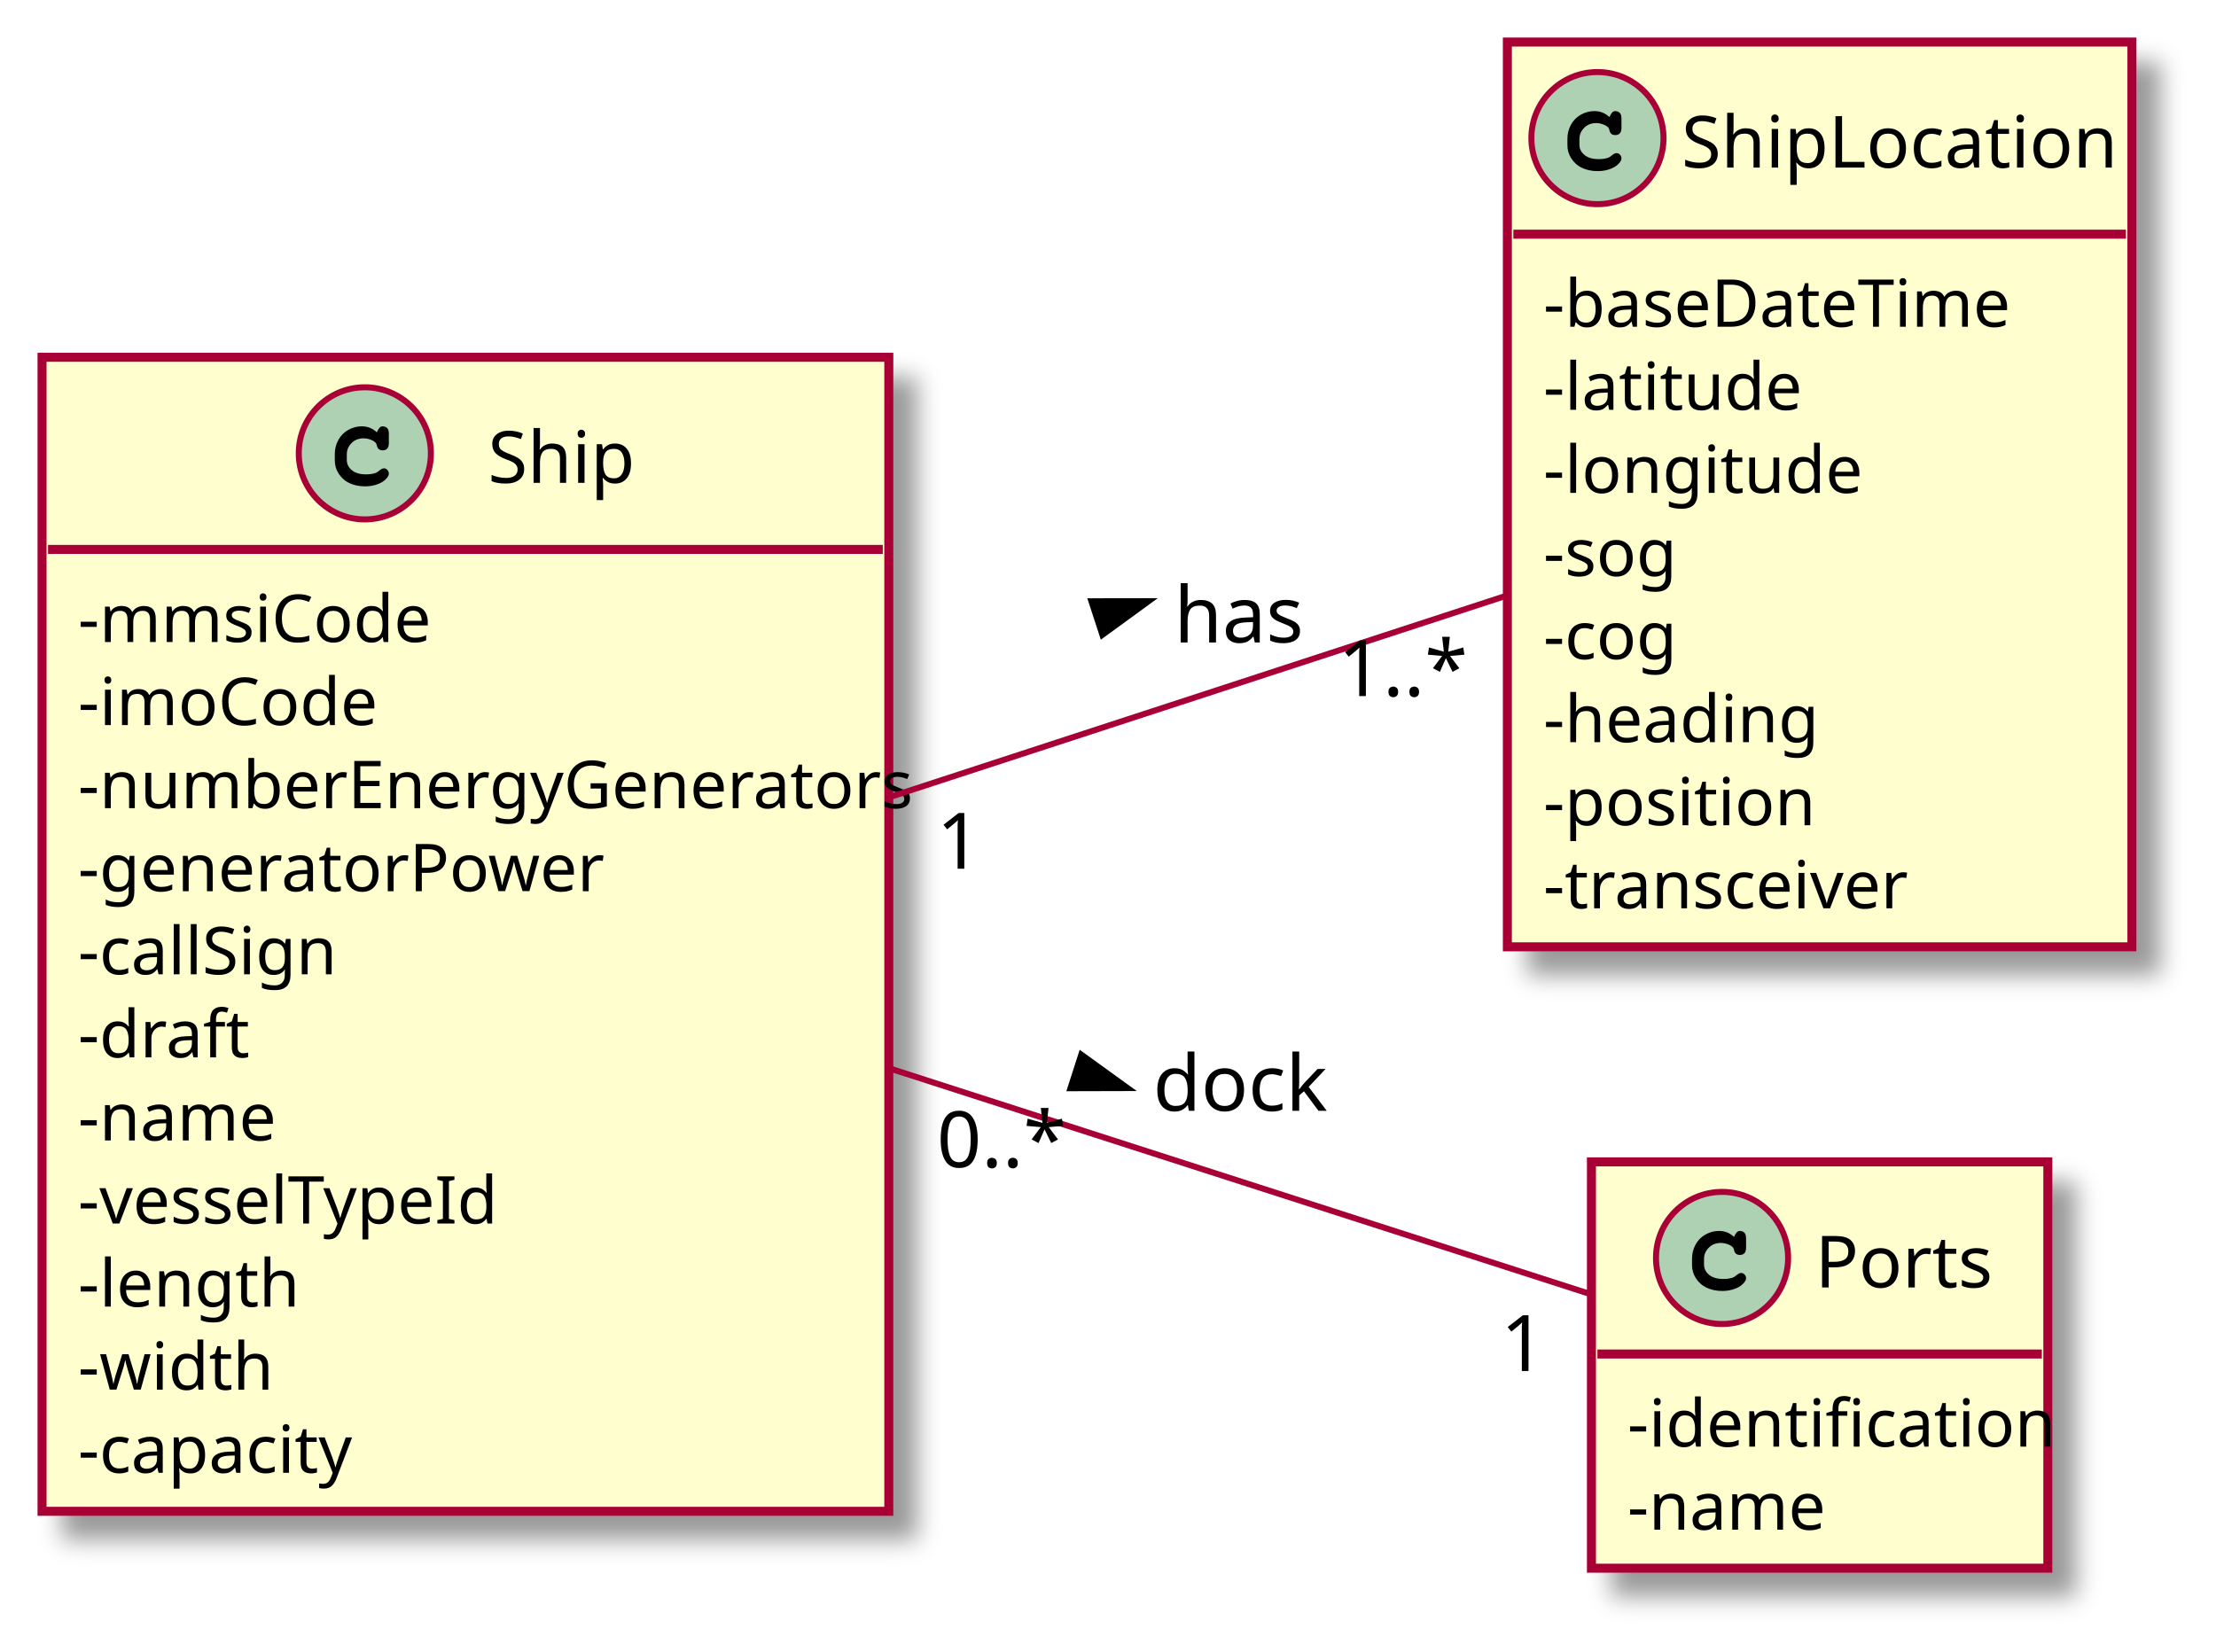
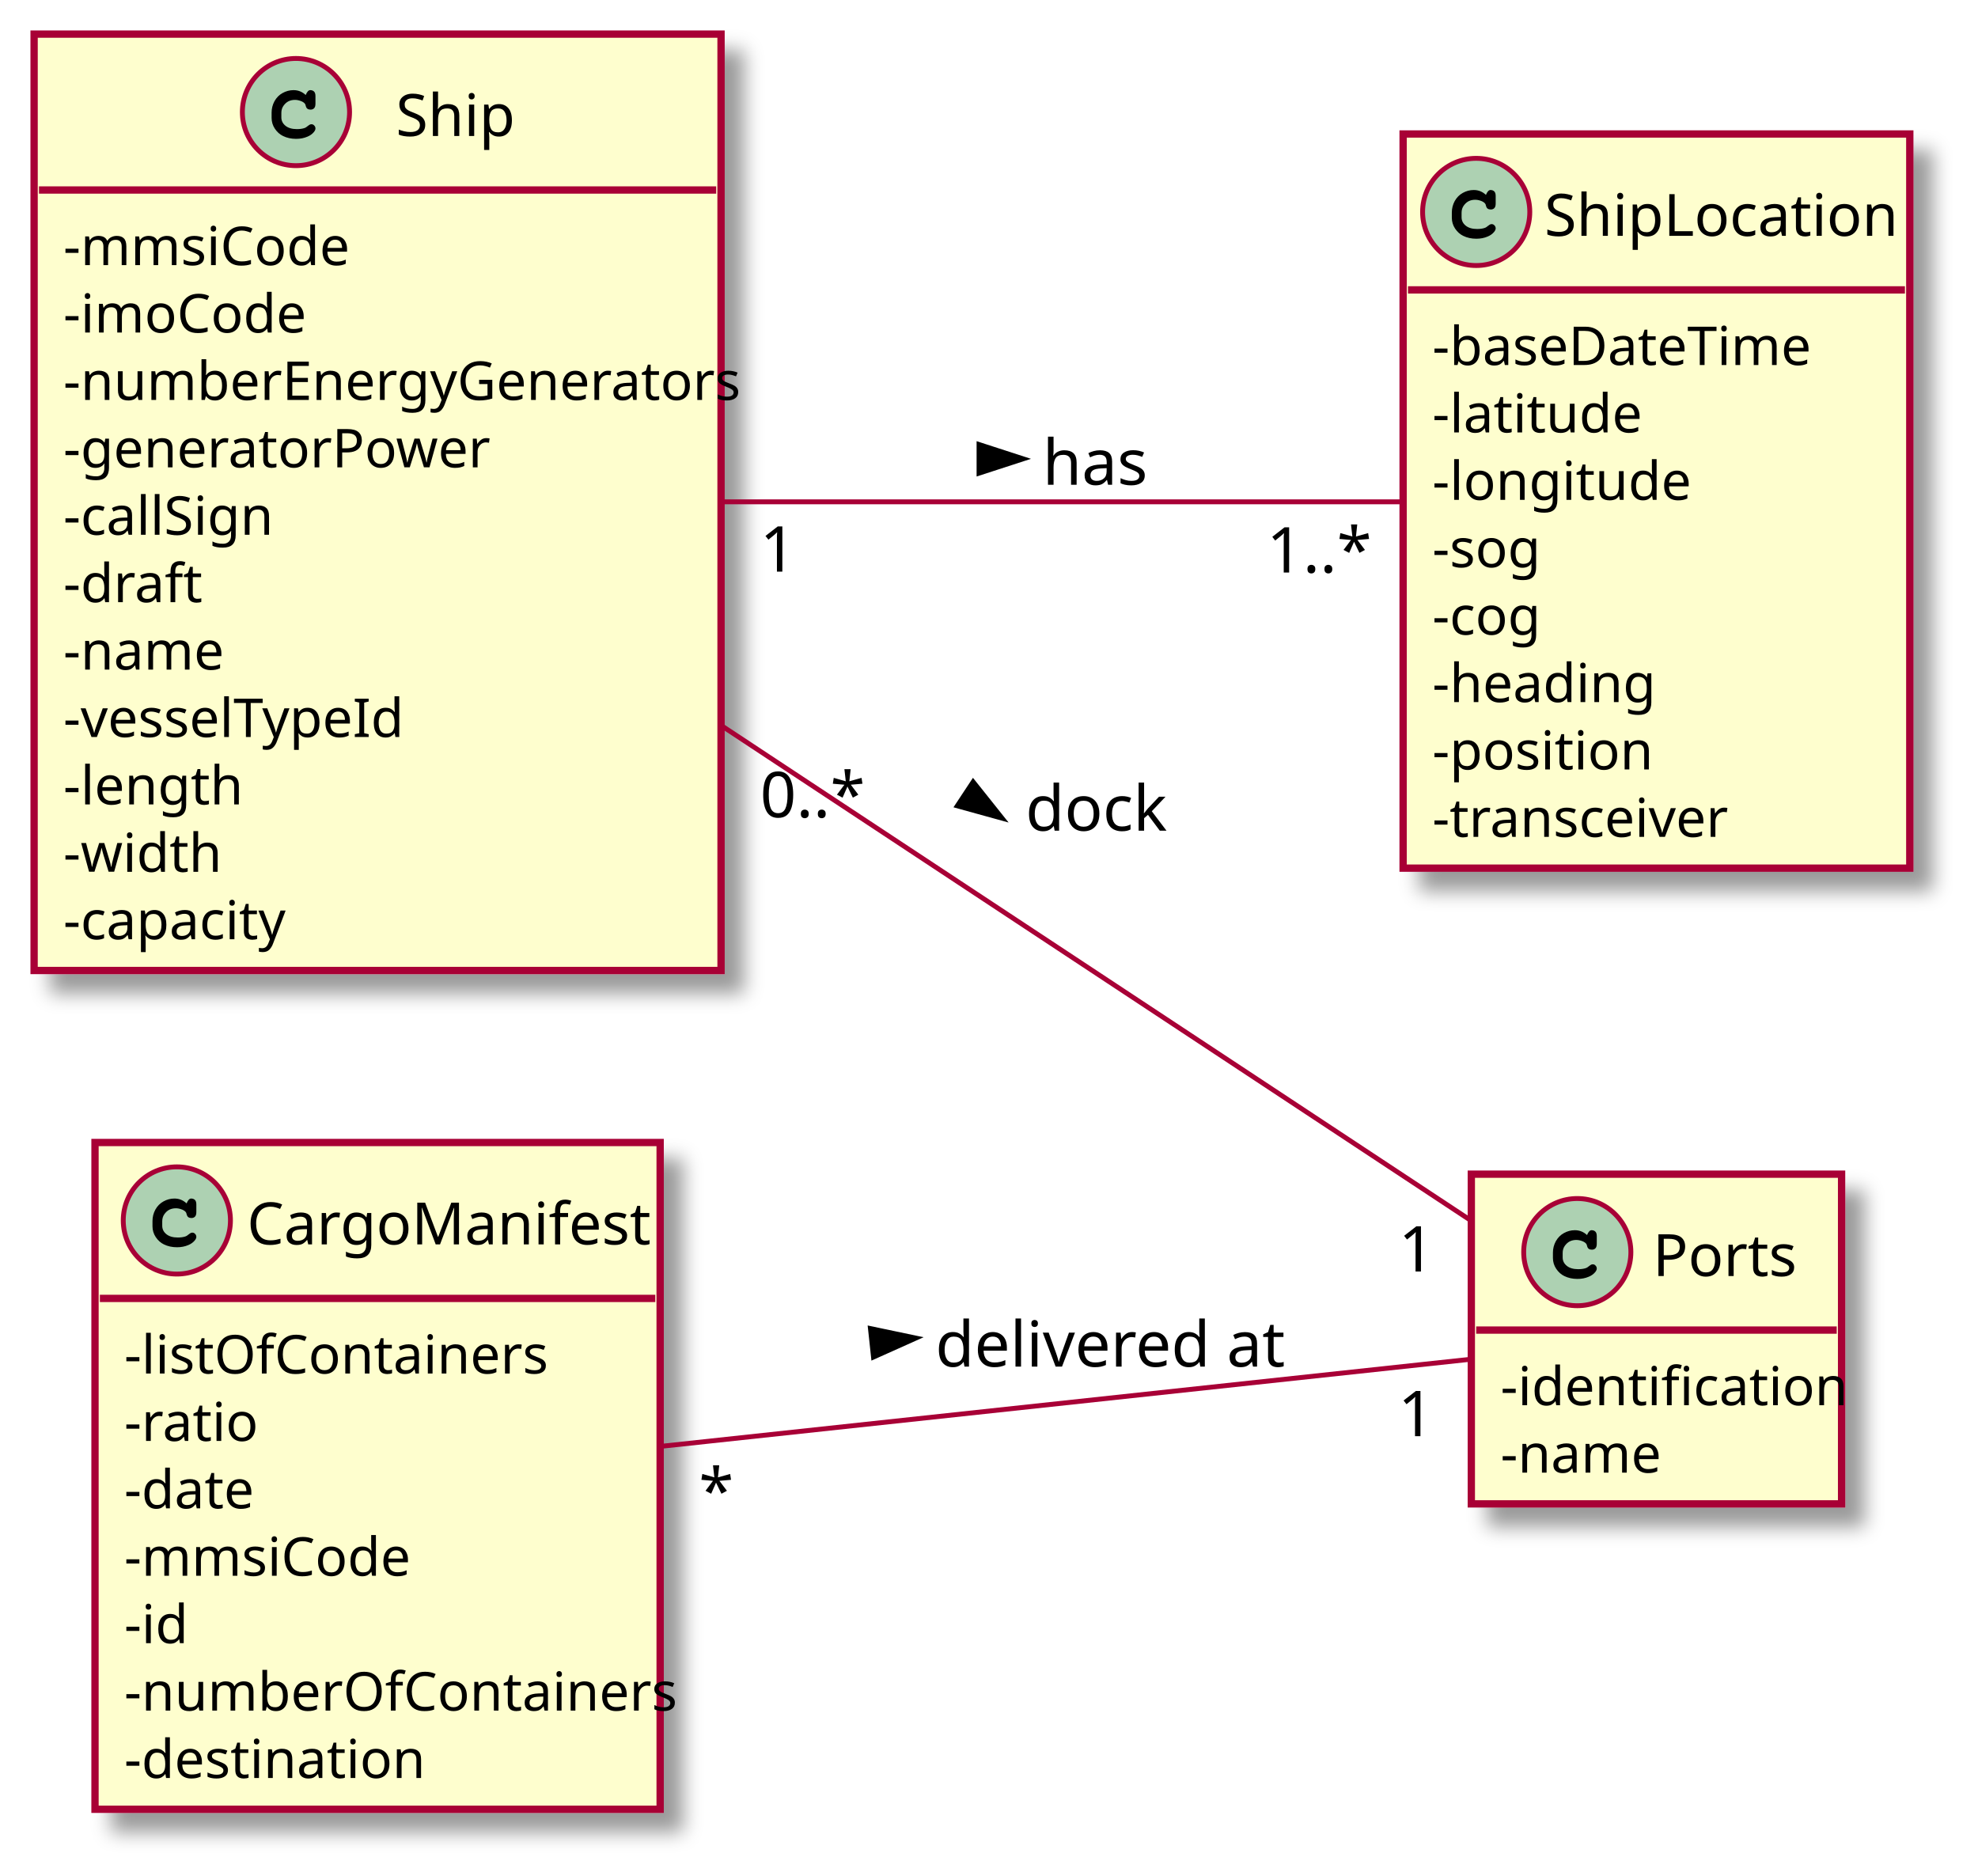
- <svg xmlns="http://www.w3.org/2000/svg" contentScriptType="application/ecmascript" contentStyleType="text/css" height="275px" preserveAspectRatio="none" style="width:369px;height:275px;background:#FFFFFF;" version="1.1" viewBox="0 0 369 275" width="369px" zoomAndPan="magnify">
+ <svg xmlns="http://www.w3.org/2000/svg" contentScriptType="application/ecmascript" contentStyleType="text/css" height="385px" preserveAspectRatio="none" style="width:406px;height:385px;background:#FFFFFF;" version="1.1" viewBox="0 0 406 385" width="406px" zoomAndPan="magnify">
  <defs>
-     <filter height="300%" id="fe45wxm431ph8" width="300%" x="-1" y="-1">
+     <filter height="300%" id="f1i8uezhyayhtn" width="300%" x="-1" y="-1">
      <feGaussianBlur result="blurOut" stdDeviation="2.0" />
      <feColorMatrix in="blurOut" result="blurOut2" type="matrix" values="0 0 0 0 0 0 0 0 0 0 0 0 0 0 0 0 0 0 .4 0" />
      <feOffset dx="4.0" dy="4.0" in="blurOut2" result="blurOut3" />
      <feBlend in="SourceGraphic" in2="blurOut3" mode="normal" />
    </filter>
  </defs>
  <g>
-     <rect codeLine="6" fill="#FEFECE" filter="url(#fe45wxm431ph8)" height="192.195" id="Ship" style="stroke:#A80036;stroke-width:1.5;" width="141" x="7" y="59.5" />
-     <ellipse cx="60.75" cy="75.5" fill="#ADD1B2" rx="11" ry="11" style="stroke:#A80036;stroke-width:1.0;" />
-     <path d="M62.75,72 Q62.953,71.5 63.188,71.25 Q63.422,71 63.688,71 Q64.156,71 64.453,71.281 Q64.75,71.562 64.75,72.219 L64.75,73.781 Q64.75,74.438 64.469,74.719 Q64.188,75 63.75,75 Q63.359,75 63.109,74.828 Q62.859,74.656 62.75,74.203 Q62.703,73.891 62.531,73.719 Q62.219,73.391 61.656,73.203 Q61.094,73 60.531,73 Q59.828,73 59.234,73.281 Q58.656,73.562 58.203,74.188 Q57.75,74.812 57.75,75.672 L57.75,76.594 Q57.75,77.625 58.594,78.312 Q59.438,79 60.938,79 Q61.828,79 62.453,78.797 Q62.812,78.688 63.219,78.328 Q63.484,78.125 63.625,78.062 Q63.766,78 63.938,78 Q64.266,78 64.5,78.266 Q64.75,78.516 64.75,78.875 Q64.75,79.219 64.406,79.625 Q63.906,80.219 63.109,80.547 Q62.062,81 60.781,81 Q59.281,81 58.078,80.406 Q57.109,79.938 56.422,78.922 Q55.75,77.906 55.75,76.703 L55.75,75.609 Q55.75,74.359 56.344,73.266 Q56.953,72.172 58,71.594 Q59.062,71 60.25,71 Q60.969,71 61.594,71.25 Q62.219,71.5 62.75,72 Z " fill="#000000" />
-     <text fill="#000000" font-family="sans-serif" font-size="12" lengthAdjust="spacing" textLength="25" x="81.25" y="80.41">Ship</text>
-     <line style="stroke:#A80036;stroke-width:1.5;" x1="8" x2="147" y1="91.5" y2="91.5" />
-     <text fill="#000000" font-family="sans-serif" font-size="11" lengthAdjust="spacing" textLength="53" x="13" y="106.919">-mmsiCode</text>
-     <text fill="#000000" font-family="sans-serif" font-size="11" lengthAdjust="spacing" textLength="45" x="13" y="120.755">-imoCode</text>
-     <text fill="#000000" font-family="sans-serif" font-size="11" lengthAdjust="spacing" textLength="129" x="13" y="134.591">-numberEnergyGenerators</text>
-     <text fill="#000000" font-family="sans-serif" font-size="11" lengthAdjust="spacing" textLength="83" x="13" y="148.427">-generatorPower</text>
-     <text fill="#000000" font-family="sans-serif" font-size="11" lengthAdjust="spacing" textLength="41" x="13" y="162.263">-callSign</text>
-     <text fill="#000000" font-family="sans-serif" font-size="11" lengthAdjust="spacing" textLength="27" x="13" y="176.099">-draft</text>
-     <text fill="#000000" font-family="sans-serif" font-size="11" lengthAdjust="spacing" textLength="30" x="13" y="189.935">-name</text>
-     <text fill="#000000" font-family="sans-serif" font-size="11" lengthAdjust="spacing" textLength="68" x="13" y="203.77">-vesselTypeId</text>
-     <text fill="#000000" font-family="sans-serif" font-size="11" lengthAdjust="spacing" textLength="33" x="13" y="217.606">-length</text>
-     <text fill="#000000" font-family="sans-serif" font-size="11" lengthAdjust="spacing" textLength="31" x="13" y="231.442">-width</text>
-     <text fill="#000000" font-family="sans-serif" font-size="11" lengthAdjust="spacing" textLength="45" x="13" y="245.278">-capacity</text>
-     <rect codeLine="20" fill="#FEFECE" filter="url(#fe45wxm431ph8)" height="150.688" id="ShipLocation" style="stroke:#A80036;stroke-width:1.5;" width="104" x="251" y="7" />
-     <ellipse cx="266" cy="23" fill="#ADD1B2" rx="11" ry="11" style="stroke:#A80036;stroke-width:1.0;" />
-     <path d="M268,19.5 Q268.203,19 268.438,18.75 Q268.672,18.5 268.938,18.5 Q269.406,18.5 269.703,18.781 Q270,19.062 270,19.719 L270,21.281 Q270,21.938 269.719,22.219 Q269.438,22.5 269,22.5 Q268.609,22.5 268.359,22.328 Q268.109,22.156 268,21.703 Q267.953,21.391 267.781,21.219 Q267.469,20.891 266.906,20.703 Q266.344,20.5 265.781,20.5 Q265.078,20.5 264.484,20.781 Q263.906,21.062 263.453,21.688 Q263,22.312 263,23.172 L263,24.094 Q263,25.125 263.844,25.812 Q264.688,26.5 266.188,26.5 Q267.078,26.5 267.703,26.297 Q268.062,26.188 268.469,25.828 Q268.734,25.625 268.875,25.562 Q269.016,25.5 269.188,25.5 Q269.516,25.5 269.75,25.766 Q270,26.016 270,26.375 Q270,26.719 269.656,27.125 Q269.156,27.719 268.359,28.047 Q267.312,28.5 266.031,28.5 Q264.531,28.5 263.328,27.906 Q262.359,27.438 261.672,26.422 Q261,25.406 261,24.203 L261,23.109 Q261,21.859 261.594,20.766 Q262.203,19.672 263.25,19.094 Q264.312,18.5 265.5,18.5 Q266.219,18.5 266.844,18.75 Q267.469,19 268,19.5 Z " fill="#000000" />
-     <text fill="#000000" font-family="sans-serif" font-size="12" lengthAdjust="spacing" textLength="72" x="280" y="27.91">ShipLocation</text>
-     <line style="stroke:#A80036;stroke-width:1.5;" x1="252" x2="354" y1="39" y2="39" />
-     <text fill="#000000" font-family="sans-serif" font-size="11" lengthAdjust="spacing" textLength="72" x="257" y="54.419">-baseDateTime</text>
-     <text fill="#000000" font-family="sans-serif" font-size="11" lengthAdjust="spacing" textLength="38" x="257" y="68.255">-latitude</text>
-     <text fill="#000000" font-family="sans-serif" font-size="11" lengthAdjust="spacing" textLength="47" x="257" y="82.091">-longitude</text>
-     <text fill="#000000" font-family="sans-serif" font-size="11" lengthAdjust="spacing" textLength="22" x="257" y="95.927">-sog</text>
-     <text fill="#000000" font-family="sans-serif" font-size="11" lengthAdjust="spacing" textLength="22" x="257" y="109.763">-cog</text>
-     <text fill="#000000" font-family="sans-serif" font-size="11" lengthAdjust="spacing" textLength="42" x="257" y="123.599">-heading</text>
-     <text fill="#000000" font-family="sans-serif" font-size="11" lengthAdjust="spacing" textLength="41" x="257" y="137.435">-position</text>
-     <text fill="#000000" font-family="sans-serif" font-size="11" lengthAdjust="spacing" textLength="59" x="257" y="151.27">-transceiver</text>
-     <rect codeLine="31" fill="#FEFECE" filter="url(#fe45wxm431ph8)" height="67.672" id="Ports" style="stroke:#A80036;stroke-width:1.5;" width="76" x="265" y="193.5" />
-     <ellipse cx="286.75" cy="209.5" fill="#ADD1B2" rx="11" ry="11" style="stroke:#A80036;stroke-width:1.0;" />
-     <path d="M288.75,206 Q288.953,205.5 289.188,205.25 Q289.422,205 289.688,205 Q290.156,205 290.453,205.281 Q290.75,205.562 290.75,206.219 L290.75,207.781 Q290.75,208.438 290.469,208.719 Q290.188,209 289.75,209 Q289.359,209 289.109,208.828 Q288.859,208.656 288.75,208.203 Q288.703,207.891 288.531,207.719 Q288.219,207.391 287.656,207.203 Q287.094,207 286.531,207 Q285.828,207 285.234,207.281 Q284.656,207.562 284.203,208.188 Q283.75,208.812 283.75,209.672 L283.75,210.594 Q283.75,211.625 284.594,212.312 Q285.438,213 286.938,213 Q287.828,213 288.453,212.797 Q288.812,212.688 289.219,212.328 Q289.484,212.125 289.625,212.062 Q289.766,212 289.938,212 Q290.266,212 290.5,212.266 Q290.75,212.516 290.75,212.875 Q290.75,213.219 290.406,213.625 Q289.906,214.219 289.109,214.547 Q288.062,215 286.781,215 Q285.281,215 284.078,214.406 Q283.109,213.938 282.422,212.922 Q281.75,211.906 281.75,210.703 L281.75,209.609 Q281.75,208.359 282.344,207.266 Q282.953,206.172 284,205.594 Q285.062,205 286.25,205 Q286.969,205 287.594,205.25 Q288.219,205.5 288.75,206 Z " fill="#000000" />
-     <text fill="#000000" font-family="sans-serif" font-size="12" lengthAdjust="spacing" textLength="29" x="302.25" y="214.41">Ports</text>
-     <line style="stroke:#A80036;stroke-width:1.5;" x1="266" x2="340" y1="225.5" y2="225.5" />
-     <text fill="#000000" font-family="sans-serif" font-size="11" lengthAdjust="spacing" textLength="64" x="271" y="240.919">-identification</text>
-     <text fill="#000000" font-family="sans-serif" font-size="11" lengthAdjust="spacing" textLength="30" x="271" y="254.755">-name</text>
-     <path codeLine="37" d="M148.3,132.7 C181.47,121.87 220.41,109.15 250.8,99.22 " fill="none" id="Ship-ShipLocation" style="stroke:#A80036;stroke-width:1.0;" />
-     <polygon fill="#000000" points="191.253,100.123,181.742,100.138,183.567,105.725,191.253,100.123" style="stroke:#000000;stroke-width:1.0;" />
-     <text fill="#000000" font-family="sans-serif" font-size="13" lengthAdjust="spacing" textLength="21" x="195.5" y="106.995">has</text>
-     <text fill="#000000" font-family="sans-serif" font-size="13" lengthAdjust="spacing" textLength="7" x="155.962" y="144.677">1</text>
-     <text fill="#000000" font-family="sans-serif" font-size="13" lengthAdjust="spacing" textLength="20" x="222.831" y="115.925">1..*</text>
-     <path codeLine="38" d="M148.3,177.99 C186.85,190.4 233.2,205.33 264.85,215.53 " fill="none" id="Ship-Ports" style="stroke:#A80036;stroke-width:1.0;" />
-     <polygon fill="#000000" points="187.759,181.209,180.051,175.638,178.249,181.233,187.759,181.209" style="stroke:#000000;stroke-width:1.0;" />
-     <text fill="#000000" font-family="sans-serif" font-size="13" lengthAdjust="spacing" textLength="28" x="192" y="184.995">dock</text>
-     <text fill="#000000" font-family="sans-serif" font-size="13" lengthAdjust="spacing" textLength="20" x="156.001" y="194.399">0..*</text>
-     <text fill="#000000" font-family="sans-serif" font-size="13" lengthAdjust="spacing" textLength="7" x="249.911" y="228.333">1</text>
+     <rect codeLine="6" fill="#FEFECE" filter="url(#f1i8uezhyayhtn)" height="192.195" id="Ship" style="stroke:#A80036;stroke-width:1.5;" width="141" x="7" y="7" />
+     <ellipse cx="60.75" cy="23" fill="#ADD1B2" rx="11" ry="11" style="stroke:#A80036;stroke-width:1.0;" />
+     <path d="M62.75,19.5 Q62.953,19 63.188,18.75 Q63.422,18.5 63.688,18.5 Q64.156,18.5 64.453,18.781 Q64.75,19.062 64.75,19.719 L64.75,21.281 Q64.75,21.938 64.469,22.219 Q64.188,22.5 63.75,22.5 Q63.359,22.5 63.109,22.328 Q62.859,22.156 62.75,21.703 Q62.703,21.391 62.531,21.219 Q62.219,20.891 61.656,20.703 Q61.094,20.5 60.531,20.5 Q59.828,20.5 59.234,20.781 Q58.656,21.062 58.203,21.688 Q57.75,22.312 57.75,23.172 L57.75,24.094 Q57.75,25.125 58.594,25.812 Q59.438,26.5 60.938,26.5 Q61.828,26.5 62.453,26.297 Q62.812,26.188 63.219,25.828 Q63.484,25.625 63.625,25.562 Q63.766,25.5 63.938,25.5 Q64.266,25.5 64.5,25.766 Q64.75,26.016 64.75,26.375 Q64.75,26.719 64.406,27.125 Q63.906,27.719 63.109,28.047 Q62.062,28.5 60.781,28.5 Q59.281,28.5 58.078,27.906 Q57.109,27.438 56.422,26.422 Q55.75,25.406 55.75,24.203 L55.75,23.109 Q55.75,21.859 56.344,20.766 Q56.953,19.672 58,19.094 Q59.062,18.5 60.25,18.5 Q60.969,18.5 61.594,18.75 Q62.219,19 62.75,19.5 Z " fill="#000000" />
+     <text fill="#000000" font-family="sans-serif" font-size="12" lengthAdjust="spacing" textLength="25" x="81.25" y="27.91">Ship</text>
+     <line style="stroke:#A80036;stroke-width:1.5;" x1="8" x2="147" y1="39" y2="39" />
+     <text fill="#000000" font-family="sans-serif" font-size="11" lengthAdjust="spacing" textLength="53" x="13" y="54.419">-mmsiCode</text>
+     <text fill="#000000" font-family="sans-serif" font-size="11" lengthAdjust="spacing" textLength="45" x="13" y="68.255">-imoCode</text>
+     <text fill="#000000" font-family="sans-serif" font-size="11" lengthAdjust="spacing" textLength="129" x="13" y="82.091">-numberEnergyGenerators</text>
+     <text fill="#000000" font-family="sans-serif" font-size="11" lengthAdjust="spacing" textLength="83" x="13" y="95.927">-generatorPower</text>
+     <text fill="#000000" font-family="sans-serif" font-size="11" lengthAdjust="spacing" textLength="41" x="13" y="109.763">-callSign</text>
+     <text fill="#000000" font-family="sans-serif" font-size="11" lengthAdjust="spacing" textLength="27" x="13" y="123.599">-draft</text>
+     <text fill="#000000" font-family="sans-serif" font-size="11" lengthAdjust="spacing" textLength="30" x="13" y="137.435">-name</text>
+     <text fill="#000000" font-family="sans-serif" font-size="11" lengthAdjust="spacing" textLength="68" x="13" y="151.27">-vesselTypeId</text>
+     <text fill="#000000" font-family="sans-serif" font-size="11" lengthAdjust="spacing" textLength="33" x="13" y="165.106">-length</text>
+     <text fill="#000000" font-family="sans-serif" font-size="11" lengthAdjust="spacing" textLength="31" x="13" y="178.942">-width</text>
+     <text fill="#000000" font-family="sans-serif" font-size="11" lengthAdjust="spacing" textLength="45" x="13" y="192.778">-capacity</text>
+     <rect codeLine="20" fill="#FEFECE" filter="url(#f1i8uezhyayhtn)" height="150.688" id="ShipLocation" style="stroke:#A80036;stroke-width:1.5;" width="104" x="288" y="27.5" />
+     <ellipse cx="303" cy="43.5" fill="#ADD1B2" rx="11" ry="11" style="stroke:#A80036;stroke-width:1.0;" />
+     <path d="M305,40 Q305.203,39.5 305.438,39.25 Q305.672,39 305.938,39 Q306.406,39 306.703,39.281 Q307,39.562 307,40.219 L307,41.781 Q307,42.438 306.719,42.719 Q306.438,43 306,43 Q305.609,43 305.359,42.828 Q305.109,42.656 305,42.203 Q304.953,41.891 304.781,41.719 Q304.469,41.391 303.906,41.203 Q303.344,41 302.781,41 Q302.078,41 301.484,41.281 Q300.906,41.562 300.453,42.188 Q300,42.812 300,43.672 L300,44.594 Q300,45.625 300.844,46.312 Q301.688,47 303.188,47 Q304.078,47 304.703,46.797 Q305.062,46.688 305.469,46.328 Q305.734,46.125 305.875,46.062 Q306.016,46 306.188,46 Q306.516,46 306.75,46.266 Q307,46.516 307,46.875 Q307,47.219 306.656,47.625 Q306.156,48.219 305.359,48.547 Q304.312,49 303.031,49 Q301.531,49 300.328,48.406 Q299.359,47.938 298.672,46.922 Q298,45.906 298,44.703 L298,43.609 Q298,42.359 298.594,41.266 Q299.203,40.172 300.25,39.594 Q301.312,39 302.5,39 Q303.219,39 303.844,39.25 Q304.469,39.5 305,40 Z " fill="#000000" />
+     <text fill="#000000" font-family="sans-serif" font-size="12" lengthAdjust="spacing" textLength="72" x="317" y="48.41">ShipLocation</text>
+     <line style="stroke:#A80036;stroke-width:1.5;" x1="289" x2="391" y1="59.5" y2="59.5" />
+     <text fill="#000000" font-family="sans-serif" font-size="11" lengthAdjust="spacing" textLength="72" x="294" y="74.919">-baseDateTime</text>
+     <text fill="#000000" font-family="sans-serif" font-size="11" lengthAdjust="spacing" textLength="38" x="294" y="88.755">-latitude</text>
+     <text fill="#000000" font-family="sans-serif" font-size="11" lengthAdjust="spacing" textLength="47" x="294" y="102.591">-longitude</text>
+     <text fill="#000000" font-family="sans-serif" font-size="11" lengthAdjust="spacing" textLength="22" x="294" y="116.427">-sog</text>
+     <text fill="#000000" font-family="sans-serif" font-size="11" lengthAdjust="spacing" textLength="22" x="294" y="130.263">-cog</text>
+     <text fill="#000000" font-family="sans-serif" font-size="11" lengthAdjust="spacing" textLength="42" x="294" y="144.099">-heading</text>
+     <text fill="#000000" font-family="sans-serif" font-size="11" lengthAdjust="spacing" textLength="41" x="294" y="157.935">-position</text>
+     <text fill="#000000" font-family="sans-serif" font-size="11" lengthAdjust="spacing" textLength="59" x="294" y="171.77">-transceiver</text>
+     <rect codeLine="31" fill="#FEFECE" filter="url(#f1i8uezhyayhtn)" height="67.672" id="Ports" style="stroke:#A80036;stroke-width:1.5;" width="76" x="302" y="241" />
+     <ellipse cx="323.75" cy="257" fill="#ADD1B2" rx="11" ry="11" style="stroke:#A80036;stroke-width:1.0;" />
+     <path d="M325.75,253.5 Q325.953,253 326.188,252.75 Q326.422,252.5 326.688,252.5 Q327.156,252.5 327.453,252.781 Q327.75,253.062 327.75,253.719 L327.75,255.281 Q327.75,255.938 327.469,256.219 Q327.188,256.5 326.75,256.5 Q326.359,256.5 326.109,256.328 Q325.859,256.156 325.75,255.703 Q325.703,255.391 325.531,255.219 Q325.219,254.891 324.656,254.703 Q324.094,254.5 323.531,254.5 Q322.828,254.5 322.234,254.781 Q321.656,255.062 321.203,255.688 Q320.75,256.312 320.75,257.172 L320.75,258.094 Q320.75,259.125 321.594,259.812 Q322.438,260.5 323.938,260.5 Q324.828,260.5 325.453,260.297 Q325.812,260.188 326.219,259.828 Q326.484,259.625 326.625,259.562 Q326.766,259.5 326.938,259.5 Q327.266,259.5 327.5,259.766 Q327.75,260.016 327.75,260.375 Q327.75,260.719 327.406,261.125 Q326.906,261.719 326.109,262.047 Q325.062,262.5 323.781,262.5 Q322.281,262.5 321.078,261.906 Q320.109,261.438 319.422,260.422 Q318.75,259.406 318.75,258.203 L318.75,257.109 Q318.75,255.859 319.344,254.766 Q319.953,253.672 321,253.094 Q322.062,252.5 323.25,252.5 Q323.969,252.5 324.594,252.75 Q325.219,253 325.75,253.5 Z " fill="#000000" />
+     <text fill="#000000" font-family="sans-serif" font-size="12" lengthAdjust="spacing" textLength="29" x="339.25" y="261.91">Ports</text>
+     <line style="stroke:#A80036;stroke-width:1.5;" x1="303" x2="377" y1="273" y2="273" />
+     <text fill="#000000" font-family="sans-serif" font-size="11" lengthAdjust="spacing" textLength="64" x="308" y="288.419">-identification</text>
+     <text fill="#000000" font-family="sans-serif" font-size="11" lengthAdjust="spacing" textLength="30" x="308" y="302.255">-name</text>
+     <rect codeLine="36" fill="#FEFECE" filter="url(#f1i8uezhyayhtn)" height="136.852" id="CargoManifest" style="stroke:#A80036;stroke-width:1.5;" width="116" x="19.5" y="234.5" />
+     <ellipse cx="36.3" cy="250.5" fill="#ADD1B2" rx="11" ry="11" style="stroke:#A80036;stroke-width:1.0;" />
+     <path d="M38.3,247 Q38.503,246.5 38.737,246.25 Q38.972,246 39.237,246 Q39.706,246 40.003,246.281 Q40.3,246.562 40.3,247.219 L40.3,248.781 Q40.3,249.438 40.019,249.719 Q39.737,250 39.3,250 Q38.909,250 38.659,249.828 Q38.409,249.656 38.3,249.203 Q38.253,248.891 38.081,248.719 Q37.769,248.391 37.206,248.203 Q36.644,248 36.081,248 Q35.378,248 34.784,248.281 Q34.206,248.562 33.753,249.188 Q33.3,249.812 33.3,250.672 L33.3,251.594 Q33.3,252.625 34.144,253.312 Q34.987,254 36.487,254 Q37.378,254 38.003,253.797 Q38.362,253.688 38.769,253.328 Q39.034,253.125 39.175,253.062 Q39.316,253 39.487,253 Q39.816,253 40.05,253.266 Q40.3,253.516 40.3,253.875 Q40.3,254.219 39.956,254.625 Q39.456,255.219 38.659,255.547 Q37.612,256 36.331,256 Q34.831,256 33.628,255.406 Q32.659,254.938 31.972,253.922 Q31.3,252.906 31.3,251.703 L31.3,250.609 Q31.3,249.359 31.894,248.266 Q32.503,247.172 33.55,246.594 Q34.612,246 35.8,246 Q36.519,246 37.144,246.25 Q37.769,246.5 38.3,247 Z " fill="#000000" />
+     <text fill="#000000" font-family="sans-serif" font-size="12" lengthAdjust="spacing" textLength="80" x="50.7" y="255.41">CargoManifest</text>
+     <line style="stroke:#A80036;stroke-width:1.5;" x1="20.5" x2="134.5" y1="266.5" y2="266.5" />
+     <text fill="#000000" font-family="sans-serif" font-size="11" lengthAdjust="spacing" textLength="81" x="25.5" y="281.919">-listOfContainers</text>
+     <text fill="#000000" font-family="sans-serif" font-size="11" lengthAdjust="spacing" textLength="25" x="25.5" y="295.755">-ratio</text>
+     <text fill="#000000" font-family="sans-serif" font-size="11" lengthAdjust="spacing" textLength="25" x="25.5" y="309.591">-date</text>
+     <text fill="#000000" font-family="sans-serif" font-size="11" lengthAdjust="spacing" textLength="53" x="25.5" y="323.427">-mmsiCode</text>
+     <text fill="#000000" font-family="sans-serif" font-size="11" lengthAdjust="spacing" textLength="12" x="25.5" y="337.263">-id</text>
+     <text fill="#000000" font-family="sans-serif" font-size="11" lengthAdjust="spacing" textLength="104" x="25.5" y="351.099">-numberOfContainers</text>
+     <text fill="#000000" font-family="sans-serif" font-size="11" lengthAdjust="spacing" textLength="56" x="25.5" y="364.935">-destination</text>
+     <path codeLine="46" d="M135.67,296.86 C186.14,291.43 258.26,283.68 301.66,279.01 " fill="none" id="CargoManifest-Ports" style="stroke:#A80036;stroke-width:1.0;" />
+     <polygon fill="#000000" points="187.971,274.641,178.664,272.686,179.292,278.53,187.971,274.641" style="stroke:#000000;stroke-width:1.0;" />
+     <text fill="#000000" font-family="sans-serif" font-size="13" lengthAdjust="spacing" textLength="65" x="192" y="280.495">delivered at</text>
+     <text fill="#000000" font-family="sans-serif" font-size="13" lengthAdjust="spacing" textLength="5" x="143.443" y="310.625">*</text>
+     <text fill="#000000" font-family="sans-serif" font-size="13" lengthAdjust="spacing" textLength="7" x="286.946" y="294.782">1</text>
+     <path codeLine="47" d="M148.31,103 C192.17,103 247.77,103 287.6,103 " fill="none" id="Ship-ShipLocation" style="stroke:#A80036;stroke-width:1.0;" />
+     <polygon fill="#000000" points="210,94.176,200.955,91.237,200.955,97.115,210,94.176" style="stroke:#000000;stroke-width:1.0;" />
+     <text fill="#000000" font-family="sans-serif" font-size="13" lengthAdjust="spacing" textLength="21" x="214" y="99.495">has</text>
+     <text fill="#000000" font-family="sans-serif" font-size="13" lengthAdjust="spacing" textLength="7" x="155.973" y="117.328">1</text>
+     <text fill="#000000" font-family="sans-serif" font-size="13" lengthAdjust="spacing" textLength="20" x="259.995" y="117.511">1..*</text>
+     <path codeLine="48" d="M148.31,149.09 C197.74,181.73 262.1,224.22 301.97,250.55 " fill="none" id="Ship-Ports" style="stroke:#A80036;stroke-width:1.0;" />
+     <polygon fill="#000000" points="205.673,167.931,199.744,160.494,196.505,165.399,205.673,167.931" style="stroke:#000000;stroke-width:1.0;" />
+     <text fill="#000000" font-family="sans-serif" font-size="13" lengthAdjust="spacing" textLength="28" x="210.5" y="170.495">dock</text>
+     <text fill="#000000" font-family="sans-serif" font-size="13" lengthAdjust="spacing" textLength="20" x="156.012" y="167.748">0..*</text>
+     <text fill="#000000" font-family="sans-serif" font-size="13" lengthAdjust="spacing" textLength="7" x="287.053" y="260.974">1</text>
  </g>
</svg>
